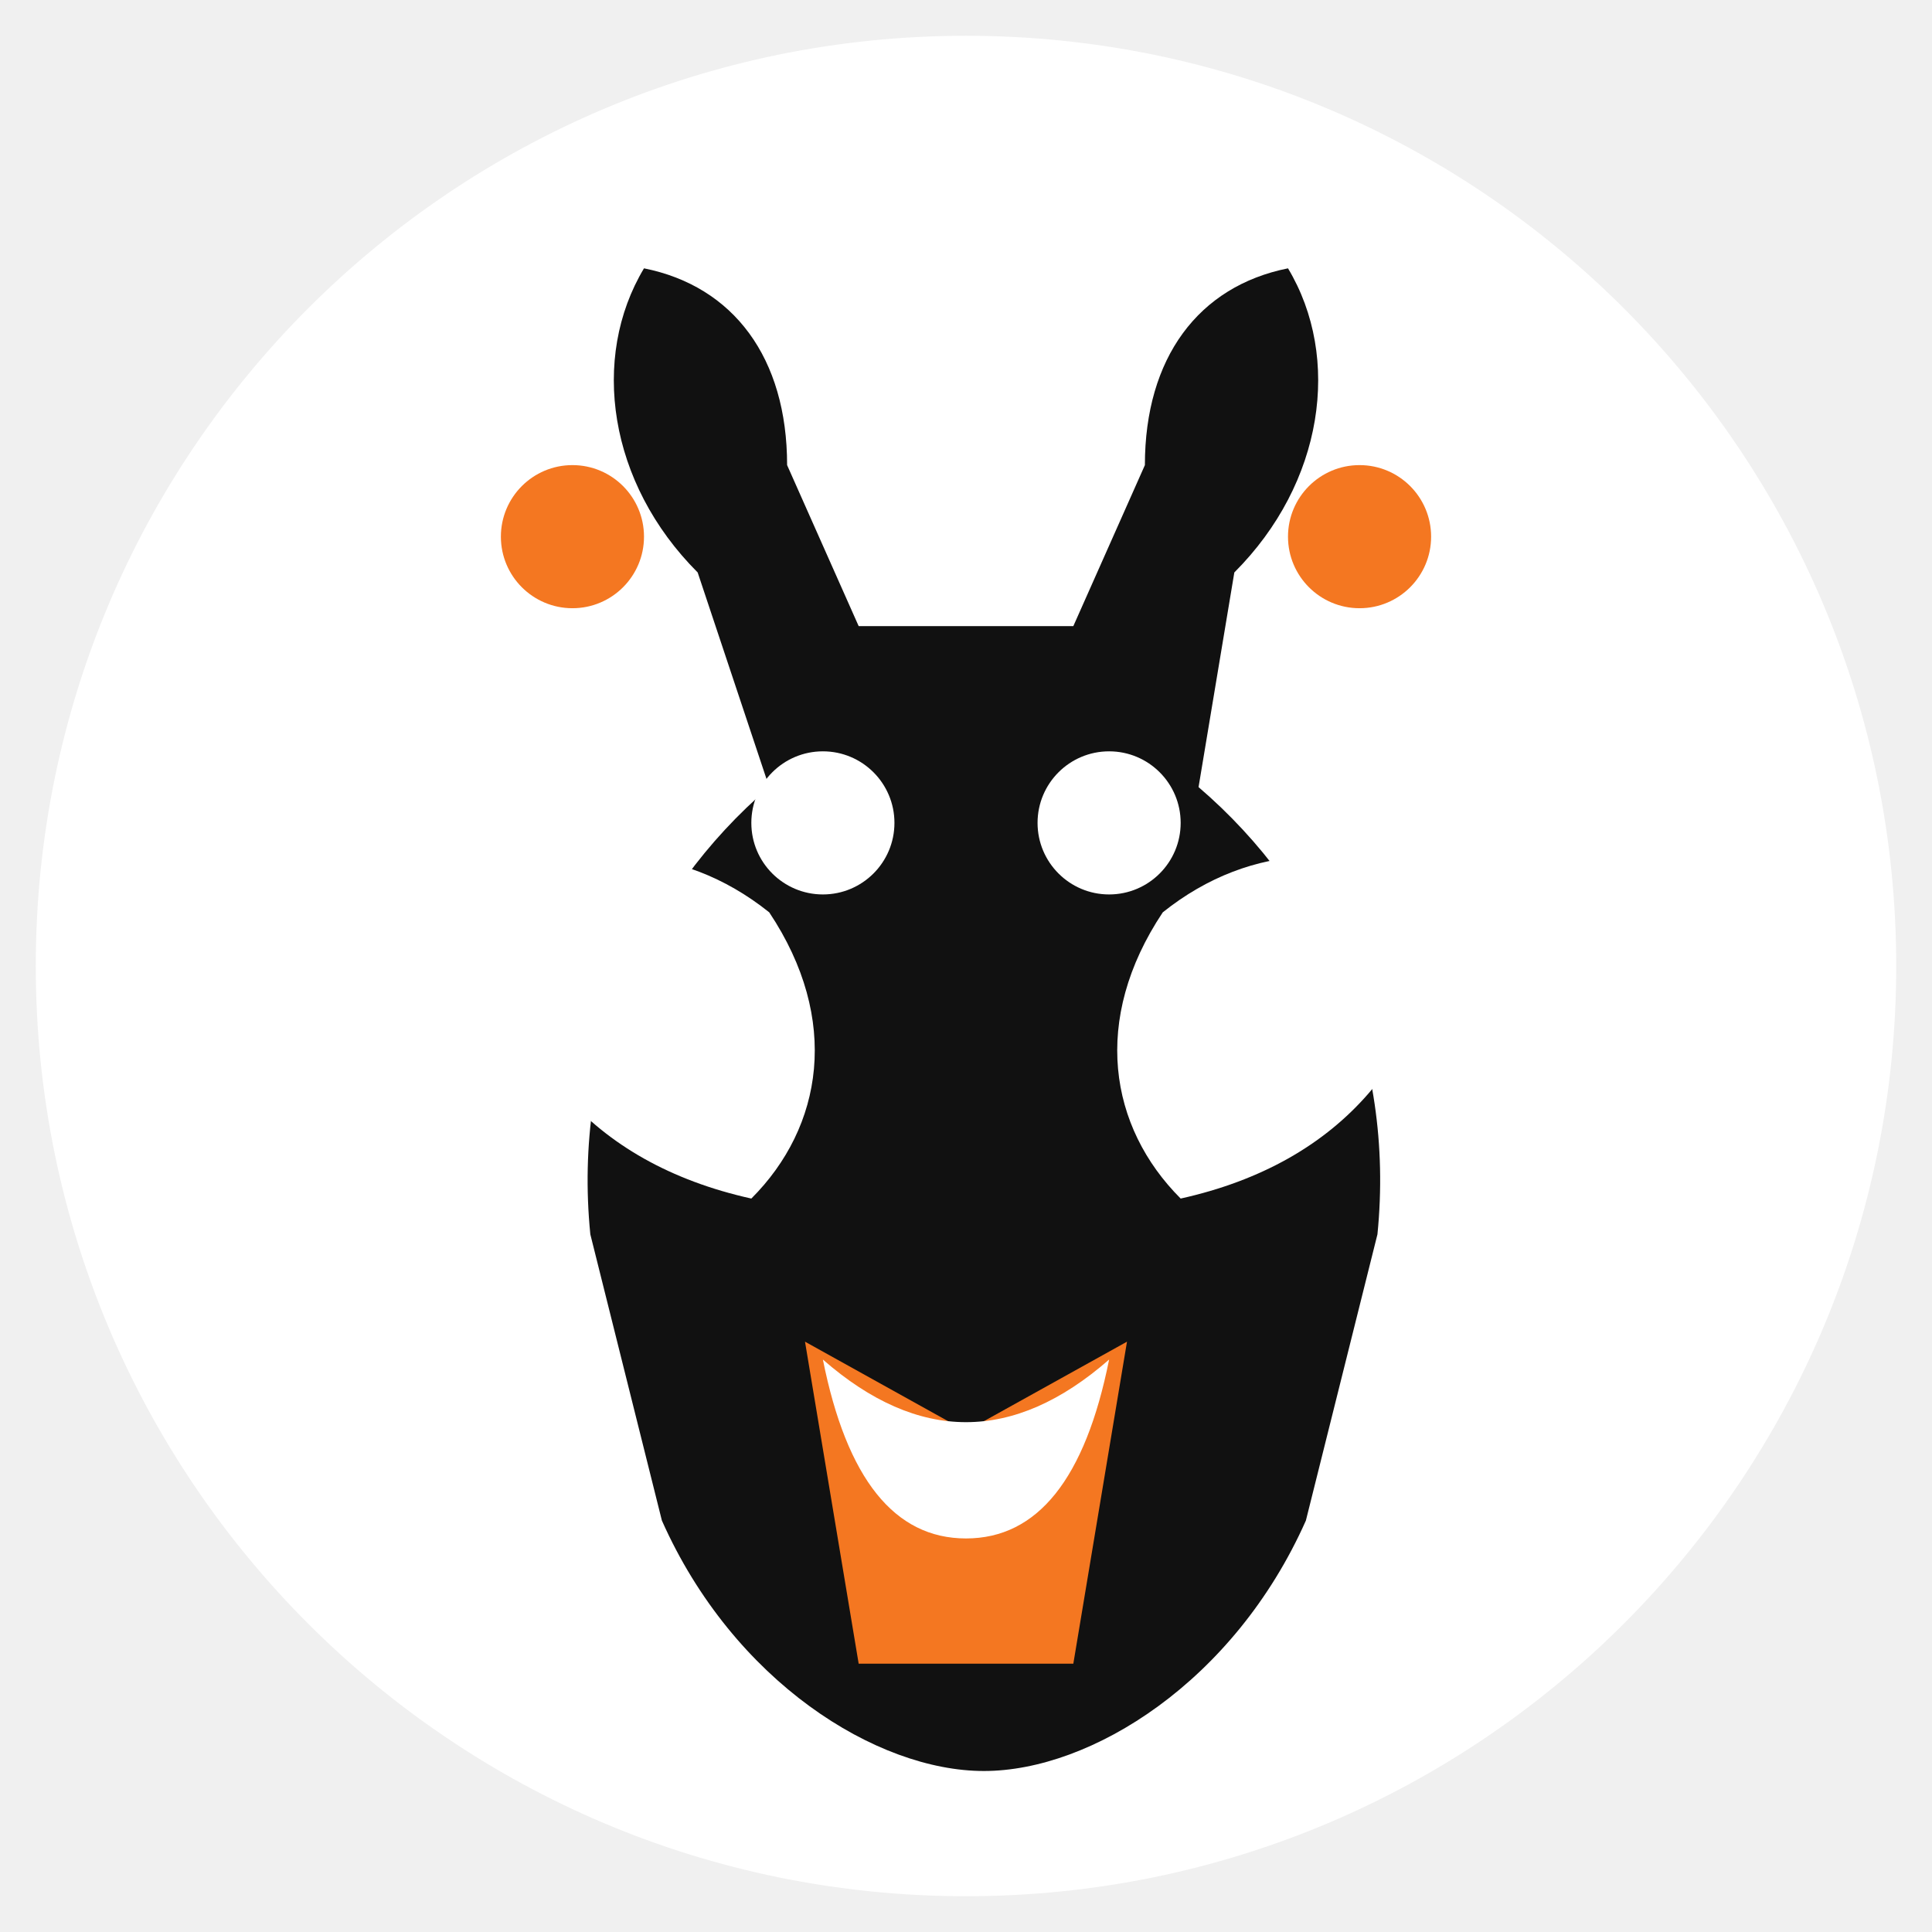
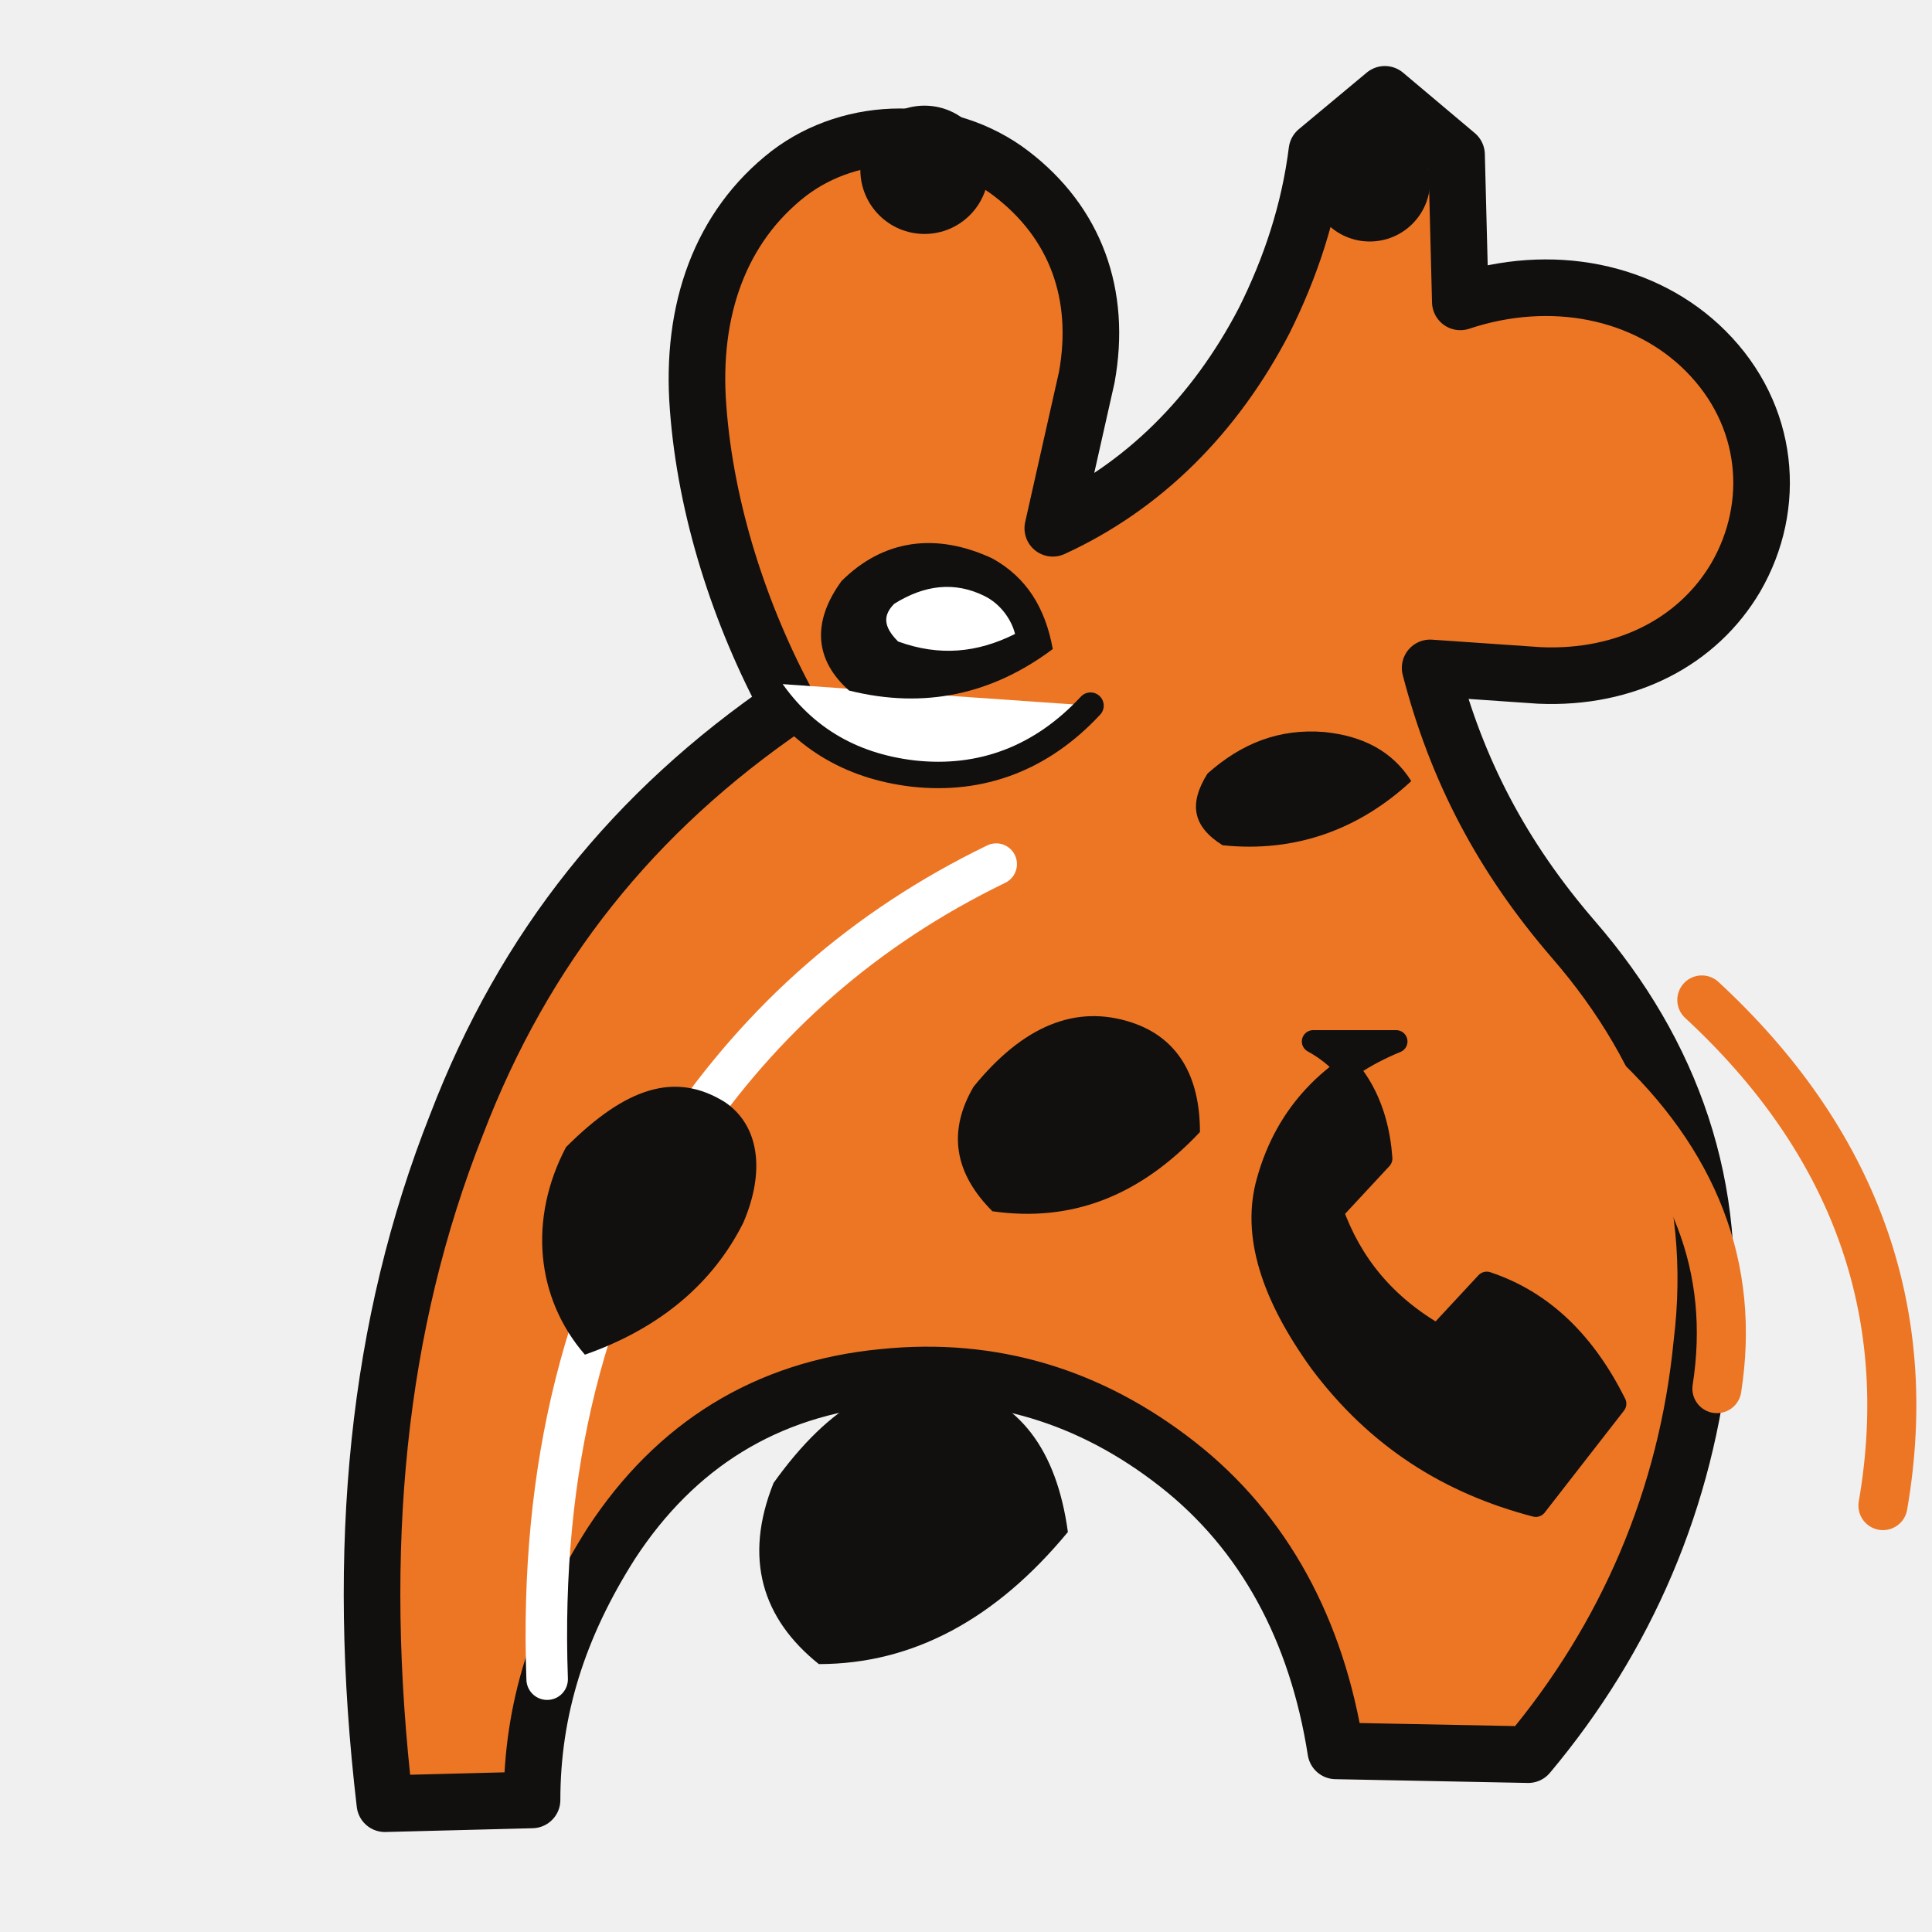
- <svg xmlns="http://www.w3.org/2000/svg" viewBox="0 0 108 108">
-   <circle cx="54" cy="54" r="52" fill="#fff" />
-   <path d="M39 32c-5-5-6-12-3-17 5 1 8 5 8 11l4 9h12l4-9c0-6 3-10 8-11 3 5 2 12-3 17l-2 12c7 6 11 15 10 25l-4 16c-4 9-12 14-18 14s-14-5-18-14l-4-16c-1-10 3-19 10-25z" fill="#111" />
-   <path d="M43 51c-5-4-11-4-16-1 1 9 6 15 15 17 4-4 5-10 1-16M65 51c5-4 11-4 16-1-1 9-6 15-15 17-4-4-5-10-1-16" fill="#fff" />
-   <path d="M46 42a4 4 0 1 0 0 8 4 4 0 1 0 0-8M62 42a4 4 0 1 0 0 8 4 4 0 1 0 0-8" fill="#fff" />
-   <path d="M32 26a4 4 0 1 0 0 8 4 4 0 1 0 0-8M76 26a4 4 0 1 0 0 8 4 4 0 1 0 0-8M45 75l9 5 9-5-3 18H48z" fill="#F47721" />
-   <path d="M46 76q8 7 16 0-2 10-8 10t-8-10" fill="#fff" />
+ <svg xmlns="http://www.w3.org/2000/svg" width="512" height="512" viewBox="0 0 512 512">
+   <g stroke="#11100f" stroke-width="15" stroke-linecap="round" stroke-linejoin="round">
+     <path fill="#ed7625" d="M102 478c-8-68-2-127 19-180 18-47 47-83 88-111-13-24-22-52-24-79-2-26 6-48 24-62 17-13 42-13 59 0 17 13 24 32 20 54l-9 40c24-11 43-30 56-55 7-14 12-29 14-45l18-15 19 16 1 39c24-8 49-3 65 13 17 17 19 41 8 60-10 17-29 27-52 26l-29-2c7 27 19 50 38 72 26 30 39 66 34 107-4 41-20 78-46 109l-51-1c-5-32-19-58-42-76-23-18-49-26-78-23-31 3-55 18-72 44-14 22-21 44-21 68z" />
+     <path fill="none" stroke="#fff" stroke-width="11" d="M145 445c-2-56 10-104 36-144 21-31 48-55 83-72" />
+     <path fill="#11100f" stroke="none" d="M150 304c16-16 29-20 42-12 9 6 11 18 5 32-8 16-22 28-42 35-13-15-15-36-5-55z" />
+     <path fill="#11100f" stroke="none" d="M205 393c15-21 31-30 48-26 17 4 27 17 30 39-19 23-41 35-66 35-15-12-20-28-12-48z" />
+     <path fill="#11100f" stroke="none" d="M258 288c13-16 27-22 42-17 12 4 18 14 18 29-16 17-34 24-55 21-10-10-12-21-5-33z" />
+     <path fill="#fff" stroke-width="7" d="M203 181c9 14 22 22 39 24 18 2 34-4 47-18" />
+     <path fill="#11100f" stroke="none" d="M223 154c11-11 25-13 40-6 9 5 14 13 16 24-16 12-34 16-54 11-9-8-10-18-2-29z" />
+     <path fill="#fff" stroke="none" d="M237 160c8-5 16-6 24-2 4 2 7 6 8 10-10 5-20 6-31 2-4-4-4-7-1-10z" />
+     <path fill="#11100f" stroke="none" d="M320 205c9-8 19-12 31-11 10 1 18 5 23 13-14 13-31 19-50 17-8-5-9-11-4-19z" />
+     <path fill="#11100f" stroke-width="6" d="M370 276c-17 7-29 19-34 37-4 14 1 30 14 48 15 20 34 32 57 38l21-27c-8-16-19-27-34-32l-13 14c-14-8-23-19-28-33l13-14c-1-14-7-25-18-31z" />
+     <path fill="none" stroke="#ed7625" stroke-width="13" d="M423 284c26 24 37 52 32 84" />
+     <path fill="none" stroke="#ed7625" stroke-width="13" d="M451 265c40 37 57 82 48 134" />
+   </g>
+   <g fill="#11100f">
+     <circle cx="245" cy="45" r="17" />
+     <circle cx="363" cy="48" r="16" />
+   </g>
</svg>
